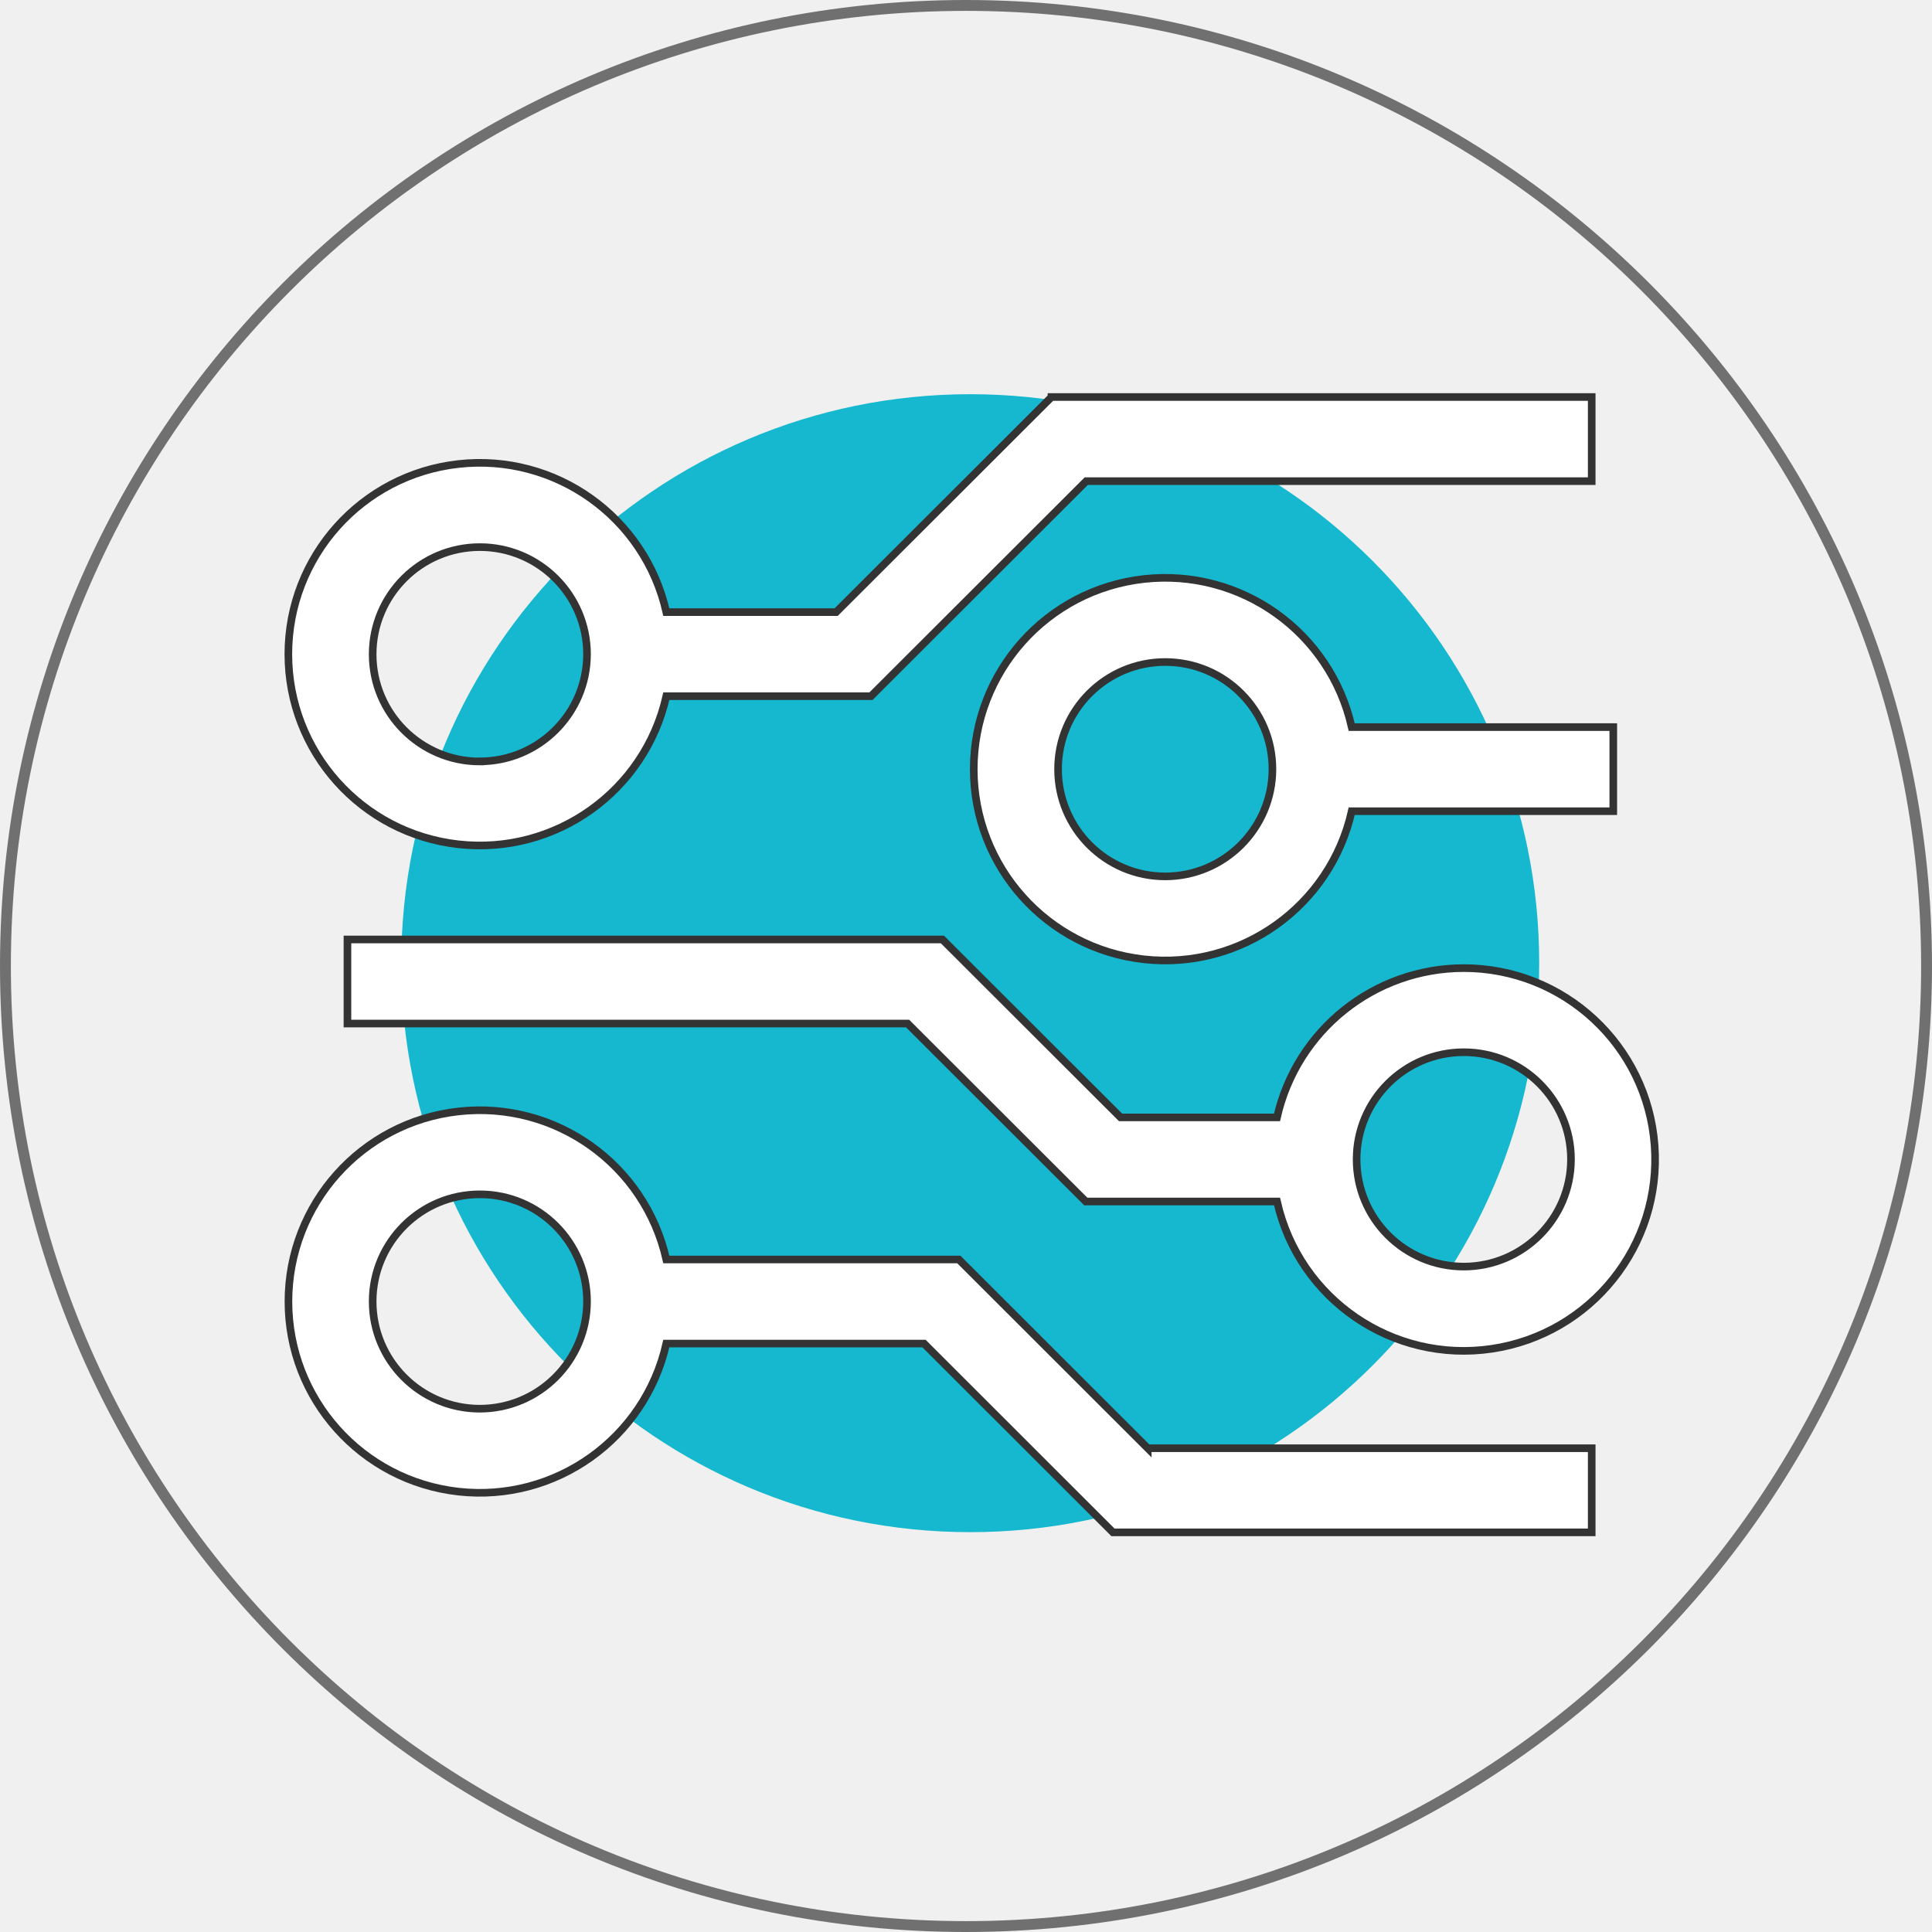
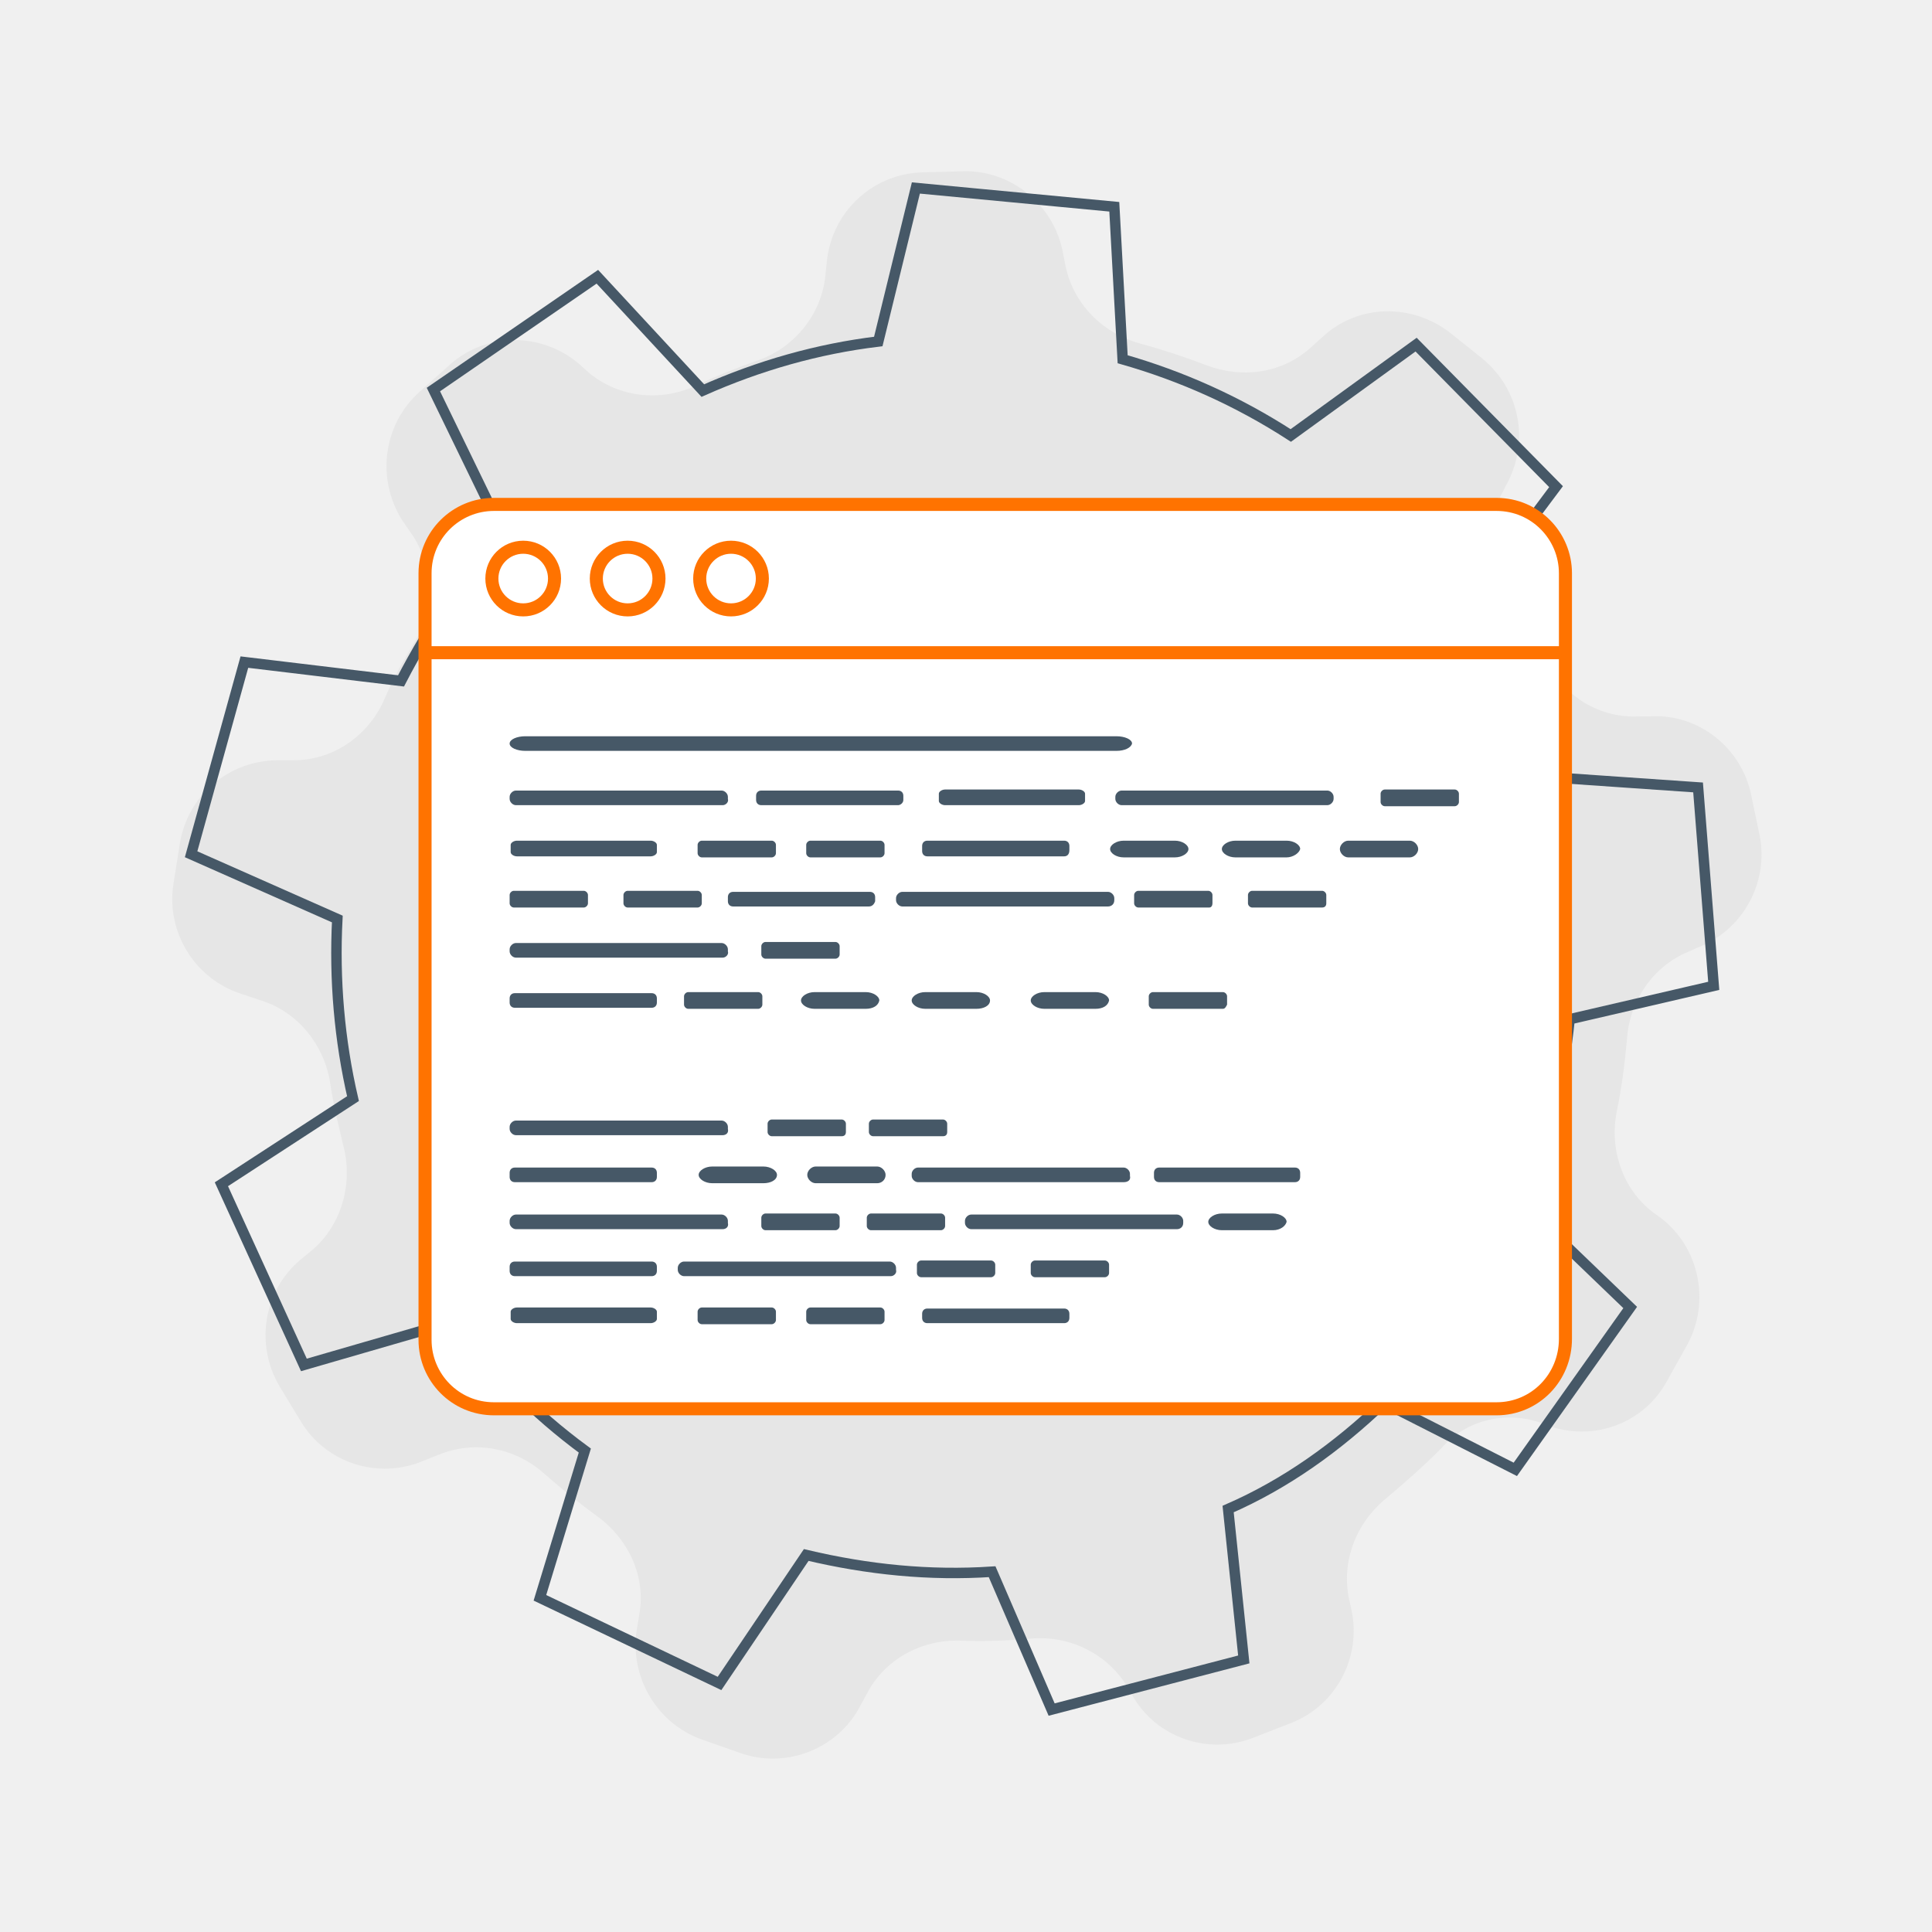
- <svg xmlns="http://www.w3.org/2000/svg" width="177.616" height="177.616" viewBox="0 0 177.616 177.616">
-   <defs>
-     <style>.a{fill:none;stroke:#707070;}.b{fill:#15b8cf;}.c{fill:#fff;stroke:#333;stroke-miterlimit:10;stroke-width:0.7px;}</style>
-   </defs>
-   <g transform="translate(24.632 16.606)">
-     <circle class="a" cx="88.308" cy="88.308" r="88.308" transform="translate(-24.132 -16.106)" />
-     <circle class="b" cx="52.308" cy="52.308" r="52.308" transform="translate(12.257 19.635)" />
-     <g transform="translate(1.868 19.894)">
-       <path class="c" d="M108.4,51.222A17.622,17.622,0,0,0,91.239,64.946H76.857L60.478,48.588H5.781V56.32h51.5L73.658,72.678H91.241A17.594,17.594,0,1,0,108.4,51.222Zm0,27.441a9.854,9.854,0,1,1,9.866-9.853A9.873,9.873,0,0,1,108.4,78.663Z" transform="translate(-0.339 1.28)" />
-       <path class="c" d="M81.885,88.068,64.517,70.714H37.625a17.585,17.585,0,1,0,0,7.73H61.317L78.685,95.8H122.7V88.066H81.885ZM20.472,84.432a9.854,9.854,0,1,1,9.864-9.853A9.873,9.873,0,0,1,20.472,84.432Z" transform="translate(-2.868 8.575)" />
-       <path class="c" d="M95.4,44.514H71.354a17.589,17.589,0,1,0,0,7.73H95.4v-7.73ZM54.2,58.237a9.854,9.854,0,1,1,9.866-9.856A9.874,9.874,0,0,1,54.2,58.237Z" transform="translate(26.414 -14.167)" />
-       <path class="c" d="M73.032,21.9,53.239,41.668H37.625a17.589,17.589,0,1,0,0,7.73H56.439L76.234,29.626H122.7V21.894H73.032Zm-52.56,33.5a9.854,9.854,0,1,1,9.864-9.856A9.875,9.875,0,0,1,20.472,55.392Z" transform="translate(-2.868 -21.894)" />
+ <svg xmlns="http://www.w3.org/2000/svg" version="1.1" id="Layer_1" x="0px" y="0px" viewBox="0 0 185 185" style="enable-background:new 0 0 185 185;" xml:space="preserve">
+   <style type="text/css">
+ 	.st0{fill:#E6E6E6;}
+ 	.st1{fill:none;stroke:#465867;stroke-miterlimit:10;}
+ 	.st2{fill:#FFFFFF;stroke:#FF7300;stroke-width:1.25;stroke-miterlimit:10;}
+ 	.st3{fill:#465867;}
+ </style>
+   <g>
+     <path class="st0" d="M147.7,136.3l0.5,0.2c4.4,1.6,9.3-0.2,11.5-4.4l1.9-3.4c2.2-4.1,1.1-9.3-2.6-12.1l-0.7-0.5   c-2.9-2.2-4.2-6-3.5-9.6c0.5-2.4,0.8-4.8,1-7.1c0.3-3.8,2.7-7.1,6.2-8.4l0.4-0.2c4.4-1.6,7-6.2,6.1-10.8l-0.8-3.8   c-0.9-4.6-5.1-7.9-9.7-7.6l-1,0c-3.7,0.2-7.1-1.8-8.8-5.1c-1.1-2.1-2.4-4.1-3.7-6c-2.2-3.1-2.5-7.1-0.6-10.4l0.3-0.6   c2.3-4.1,1.4-9.2-2.3-12.2l-3-2.4c-3.7-2.9-8.9-2.8-12.3,0.4l-1,0.9c-2.7,2.5-6.5,3.1-10,1.8c-2.1-0.8-4.2-1.5-6.4-2.1   c-3.7-1-6.5-3.9-7.2-7.6l-0.2-1c-0.8-4.6-4.9-8-9.5-7.9l-3.9,0.1c-4.7,0.1-8.6,3.6-9.2,8.3L79,26.7c-0.5,3.6-3,6.6-6.4,7.8   c-2,0.7-4,1.5-5.9,2.4c-3.4,1.6-7.4,1.2-10.3-1.2l-1-0.9c-3.6-3-8.8-3-12.3,0.1l-2.9,2.6c-3.5,3.1-4.2,8.3-1.7,12.3l1.1,1.6   c1.9,3,2.1,6.9,0.2,9.9c-0.5,0.8-0.9,1.6-1.4,2.4c-0.6,1.1-1.2,2.3-1.7,3.5c-1.6,3.4-4.9,5.6-8.6,5.6l-1.5,0   c-4.7,0-8.7,3.4-9.4,8.1l-0.6,3.8c-0.7,4.6,2.1,9.1,6.6,10.5l1.8,0.6c3.5,1.1,6,4.2,6.6,7.8c0.3,2.1,0.8,4.1,1.3,6.2   c0.9,3.6-0.2,7.5-3,9.9l-1.1,0.9c-3.6,3-4.4,8.2-2,12.2l2,3.3c2.4,4,7.4,5.6,11.7,3.8l1.5-0.6c3.4-1.4,7.3-0.7,10.1,1.8   c1.6,1.4,3.3,2.8,5.1,4.1c3,2.2,4.7,5.8,4,9.5l-0.2,1.2c-0.8,4.6,1.9,9.2,6.3,10.7l3.7,1.3c4.4,1.5,9.3-0.5,11.4-4.6l0.6-1.1   c1.7-3.3,5.2-5.2,8.9-5.1c2.3,0.1,4.6,0,6.9-0.2c3.7-0.3,7.3,1.5,9.2,4.7l0.4,0.7c2.3,4.1,7.3,5.8,11.6,4.1l3.6-1.4   c4.4-1.7,6.8-6.4,5.8-10.9l-0.2-0.9c-0.8-3.6,0.6-7.3,3.5-9.7c1.8-1.5,3.6-3.1,5.3-4.8C140.3,136,144.2,135,147.7,136.3z" />
+     <path class="st1" d="M132.5,134.3l12.6,6.4l11-15.5l-10.4-10c2.5-5.7,4-11.6,4.6-17.6l13.8-3.2l-1.5-19l-14.5-1   c-1.7-5.7-4.3-11.2-7.7-16.3l8.6-11.5l-13.4-13.6l-12,8.7c-5.1-3.3-10.5-5.7-16.1-7.3l-0.8-14.6l-19-1.8l-3.6,14.7   c-5.8,0.7-11.4,2.3-16.8,4.7L57.2,26.5L41.5,37.3l6.7,13.8c-1.8,1.9-3.4,3.9-5,6.1c-1.8,2.6-3.4,5.3-4.8,8l-15-1.8l-5.1,18.4   l14,6.2c-0.3,5.8,0.2,11.6,1.5,17.2l-12.6,8.2l7.9,17.3l14.5-4.2c3.4,4.6,7.5,8.8,12.4,12.4l-4.3,14.1l17.2,8.2l8.3-12.3   c5.9,1.4,11.8,2,17.8,1.6l5.7,13.2l18.4-4.8l-1.5-14.4C123.1,142.1,128,138.6,132.5,134.3z" />
+     <g>
+       <g>
+         <path class="st2" d="M143.3,134.9h-96c-3.7,0-6.6-3-6.6-6.6V54.9c0-3.7,3-6.6,6.6-6.6h96c3.7,0,6.6,3,6.6,6.6v73.3     C149.9,131.9,147,134.9,143.3,134.9z" />
+         <line class="st2" x1="40.7" y1="62.5" x2="149.9" y2="62.5" />
+         <g>
+           <circle class="st2" cx="50.1" cy="55.4" r="3" />
+           <circle class="st2" cx="60.1" cy="55.4" r="3" />
+           <circle class="st2" cx="70" cy="55.4" r="3" />
+         </g>
+       </g>
+       <g>
+         <path class="st3" d="M106.9,71.9H50.3c-0.8,0-1.5-0.3-1.5-0.7l0,0c0-0.4,0.7-0.7,1.5-0.7h56.6c0.8,0,1.5,0.3,1.5,0.7l0,0     C108.3,71.6,107.7,71.9,106.9,71.9z" />
+         <g>
+           <path class="st3" d="M69.2,91.7H49.4c-0.3,0-0.6-0.3-0.6-0.6v-0.2c0-0.3,0.3-0.6,0.6-0.6h19.7c0.3,0,0.6,0.3,0.6,0.6v0.2      C69.8,91.4,69.5,91.7,69.2,91.7z" />
+           <path class="st3" d="M80,91.8h-6.7c-0.2,0-0.4-0.2-0.4-0.4v-0.8c0-0.2,0.2-0.4,0.4-0.4H80c0.2,0,0.4,0.2,0.4,0.4v0.8      C80.4,91.6,80.2,91.8,80,91.8z" />
+         </g>
+         <g>
+           <path class="st3" d="M106.1,86.8H86.4c-0.3,0-0.6-0.3-0.6-0.6V86c0-0.3,0.3-0.6,0.6-0.6h19.7c0.3,0,0.6,0.3,0.6,0.6v0.2      C106.7,86.6,106.4,86.8,106.1,86.8z" />
+           <path class="st3" d="M83.2,86.8H70.2c-0.3,0-0.5-0.2-0.5-0.5v-0.4c0-0.3,0.2-0.5,0.5-0.5h13.1c0.3,0,0.5,0.2,0.5,0.5v0.4      C83.7,86.6,83.5,86.8,83.2,86.8z" />
+           <path class="st3" d="M126.6,86.9h-6.7c-0.2,0-0.4-0.2-0.4-0.4v-0.8c0-0.2,0.2-0.4,0.4-0.4h6.7c0.2,0,0.4,0.2,0.4,0.4v0.8      C127,86.7,126.9,86.9,126.6,86.9z" />
+           <path class="st3" d="M55.9,86.9h-6.7c-0.2,0-0.4-0.2-0.4-0.4v-0.8c0-0.2,0.2-0.4,0.4-0.4h6.7c0.2,0,0.4,0.2,0.4,0.4v0.8      C56.3,86.7,56.1,86.9,55.9,86.9z" />
+           <path class="st3" d="M66.8,86.9h-6.7c-0.2,0-0.4-0.2-0.4-0.4v-0.8c0-0.2,0.2-0.4,0.4-0.4h6.7c0.2,0,0.4,0.2,0.4,0.4v0.8      C67.2,86.7,67,86.9,66.8,86.9z" />
+           <path class="st3" d="M115.8,86.9H109c-0.2,0-0.4-0.2-0.4-0.4v-0.8c0-0.2,0.2-0.4,0.4-0.4h6.7c0.2,0,0.4,0.2,0.4,0.4v0.8      C116.1,86.7,116,86.9,115.8,86.9z" />
+         </g>
+         <g>
+           <path class="st3" d="M69.2,108.7H49.4c-0.3,0-0.6-0.3-0.6-0.6v-0.2c0-0.3,0.3-0.6,0.6-0.6h19.7c0.3,0,0.6,0.3,0.6,0.6v0.2      C69.8,108.5,69.5,108.7,69.2,108.7z" />
+           <path class="st3" d="M90.3,108.8h-6.7c-0.2,0-0.4-0.2-0.4-0.4v-0.8c0-0.2,0.2-0.4,0.4-0.4h6.7c0.2,0,0.4,0.2,0.4,0.4v0.8      C90.7,108.7,90.5,108.8,90.3,108.8z" />
+           <path class="st3" d="M80.6,108.8h-6.7c-0.2,0-0.4-0.2-0.4-0.4v-0.8c0-0.2,0.2-0.4,0.4-0.4h6.7c0.2,0,0.4,0.2,0.4,0.4v0.8      C81,108.7,80.8,108.8,80.6,108.8z" />
+         </g>
+         <g>
+           <path class="st3" d="M107.6,113.2H87.9c-0.3,0-0.6-0.3-0.6-0.6v-0.2c0-0.3,0.3-0.6,0.6-0.6h19.7c0.3,0,0.6,0.3,0.6,0.6v0.2      C108.3,113,108,113.2,107.6,113.2z" />
+           <path class="st3" d="M62.4,113.2H49.3c-0.3,0-0.5-0.2-0.5-0.5v-0.4c0-0.3,0.2-0.5,0.5-0.5h13.1c0.3,0,0.5,0.2,0.5,0.5v0.4      C62.9,113,62.7,113.2,62.4,113.2z" />
+           <path class="st3" d="M124,113.2H111c-0.3,0-0.5-0.2-0.5-0.5v-0.4c0-0.3,0.2-0.5,0.5-0.5H124c0.3,0,0.5,0.2,0.5,0.5v0.4      C124.5,113,124.3,113.2,124,113.2z" />
+           <path class="st3" d="M73.1,113.3h-4.9c-0.7,0-1.3-0.4-1.3-0.8l0,0c0-0.4,0.6-0.8,1.3-0.8h4.9c0.7,0,1.3,0.4,1.3,0.8l0,0      C74.4,113,73.8,113.3,73.1,113.3z" />
+           <path class="st3" d="M84,113.3h-5.9c-0.4,0-0.8-0.4-0.8-0.8l0,0c0-0.4,0.4-0.8,0.8-0.8H84c0.4,0,0.8,0.4,0.8,0.8l0,0      C84.8,113,84.4,113.3,84,113.3z" />
+         </g>
+         <g>
+           <path class="st3" d="M112.7,117.7H93c-0.3,0-0.6-0.3-0.6-0.6v-0.2c0-0.3,0.3-0.6,0.6-0.6h19.7c0.3,0,0.6,0.3,0.6,0.6v0.2      C113.3,117.5,113,117.7,112.7,117.7z" />
+           <path class="st3" d="M69.2,117.7H49.4c-0.3,0-0.6-0.3-0.6-0.6v-0.2c0-0.3,0.3-0.6,0.6-0.6h19.7c0.3,0,0.6,0.3,0.6,0.6v0.2      C69.8,117.5,69.5,117.7,69.2,117.7z" />
+           <path class="st3" d="M90.1,117.8h-6.7c-0.2,0-0.4-0.2-0.4-0.4v-0.8c0-0.2,0.2-0.4,0.4-0.4h6.7c0.2,0,0.4,0.2,0.4,0.4v0.8      C90.5,117.6,90.3,117.8,90.1,117.8z" />
+           <path class="st3" d="M80,117.8h-6.7c-0.2,0-0.4-0.2-0.4-0.4v-0.8c0-0.2,0.2-0.4,0.4-0.4H80c0.2,0,0.4,0.2,0.4,0.4v0.8      C80.4,117.6,80.2,117.8,80,117.8z" />
+           <path class="st3" d="M121.9,117.8h-4.9c-0.7,0-1.3-0.4-1.3-0.8l0,0c0-0.4,0.6-0.8,1.3-0.8h4.9c0.7,0,1.3,0.4,1.3,0.8l0,0      C123.1,117.4,122.6,117.8,121.9,117.8z" />
+         </g>
+         <g>
+           <path class="st3" d="M69.2,77.1H49.4c-0.3,0-0.6-0.3-0.6-0.6v-0.2c0-0.3,0.3-0.6,0.6-0.6h19.7c0.3,0,0.6,0.3,0.6,0.6v0.2      C69.8,76.8,69.5,77.1,69.2,77.1z" />
+           <path class="st3" d="M127.1,77.1h-19.7c-0.3,0-0.6-0.3-0.6-0.6v-0.2c0-0.3,0.3-0.6,0.6-0.6h19.7c0.3,0,0.6,0.3,0.6,0.6v0.2      C127.7,76.8,127.4,77.1,127.1,77.1z" />
+           <path class="st3" d="M86,77.1H72.9c-0.3,0-0.5-0.2-0.5-0.5v-0.4c0-0.3,0.2-0.5,0.5-0.5H86c0.3,0,0.5,0.2,0.5,0.5v0.4      C86.5,76.9,86.2,77.1,86,77.1z" />
+           <path class="st3" d="M139.3,77.2h-6.7c-0.2,0-0.4-0.2-0.4-0.4V76c0-0.2,0.2-0.4,0.4-0.4h6.7c0.2,0,0.4,0.2,0.4,0.4v0.8      C139.7,77,139.5,77.2,139.3,77.2z" />
+           <path class="st3" d="M90.5,77.1c-0.3,0-0.6-0.2-0.6-0.4v-0.7c0-0.2,0.3-0.4,0.6-0.4h12.8c0.3,0,0.6,0.2,0.6,0.4v0.7      c0,0.2-0.3,0.4-0.6,0.4" />
+         </g>
+         <g>
+           <path class="st3" d="M101.9,82H88.8c-0.3,0-0.5-0.2-0.5-0.5V81c0-0.3,0.2-0.5,0.5-0.5h13.1c0.3,0,0.5,0.2,0.5,0.5v0.4      C102.4,81.8,102.2,82,101.9,82z" />
+           <path class="st3" d="M73.9,82.1h-6.7c-0.2,0-0.4-0.2-0.4-0.4v-0.8c0-0.2,0.2-0.4,0.4-0.4h6.7c0.2,0,0.4,0.2,0.4,0.4v0.8      C74.3,81.9,74.1,82.1,73.9,82.1z" />
+           <path class="st3" d="M84.3,82.1h-6.7c-0.2,0-0.4-0.2-0.4-0.4v-0.8c0-0.2,0.2-0.4,0.4-0.4h6.7c0.2,0,0.4,0.2,0.4,0.4v0.8      C84.7,81.9,84.5,82.1,84.3,82.1z" />
+           <path class="st3" d="M112.5,82.1h-4.9c-0.7,0-1.3-0.4-1.3-0.8l0,0c0-0.4,0.6-0.8,1.3-0.8h4.9c0.7,0,1.3,0.4,1.3,0.8l0,0      C113.8,81.7,113.2,82.1,112.5,82.1z" />
+           <path class="st3" d="M123.2,82.1h-4.9c-0.7,0-1.3-0.4-1.3-0.8l0,0c0-0.4,0.6-0.8,1.3-0.8h4.9c0.7,0,1.3,0.4,1.3,0.8l0,0      C124.4,81.7,123.8,82.1,123.2,82.1z" />
+           <path class="st3" d="M135,82.1h-5.9c-0.4,0-0.8-0.4-0.8-0.8l0,0c0-0.4,0.4-0.8,0.8-0.8h5.9c0.4,0,0.8,0.4,0.8,0.8l0,0      C135.8,81.7,135.4,82.1,135,82.1z" />
+           <path class="st3" d="M49.5,82c-0.3,0-0.6-0.2-0.6-0.4v-0.7c0-0.2,0.3-0.4,0.6-0.4h12.8c0.3,0,0.6,0.2,0.6,0.4v0.7      c0,0.2-0.3,0.4-0.6,0.4" />
+         </g>
+         <g>
+           <path class="st3" d="M62.4,96.5H49.3c-0.3,0-0.5-0.2-0.5-0.5v-0.4c0-0.3,0.2-0.5,0.5-0.5h13.1c0.3,0,0.5,0.2,0.5,0.5V96      C62.9,96.3,62.7,96.5,62.4,96.5z" />
+           <path class="st3" d="M72.6,96.6h-6.7c-0.2,0-0.4-0.2-0.4-0.4v-0.8c0-0.2,0.2-0.4,0.4-0.4h6.7c0.2,0,0.4,0.2,0.4,0.4v0.8      C73,96.4,72.8,96.6,72.6,96.6z" />
+           <path class="st3" d="M82.9,96.6h-4.9c-0.7,0-1.3-0.4-1.3-0.8l0,0c0-0.4,0.6-0.8,1.3-0.8h4.9c0.7,0,1.3,0.4,1.3,0.8l0,0      C84.1,96.3,83.6,96.6,82.9,96.6z" />
+           <path class="st3" d="M93.5,96.6h-4.9c-0.7,0-1.3-0.4-1.3-0.8l0,0c0-0.4,0.6-0.8,1.3-0.8h4.9c0.7,0,1.3,0.4,1.3,0.8l0,0      C94.8,96.3,94.2,96.6,93.5,96.6z" />
+           <path class="st3" d="M104.9,96.6h-4.9c-0.7,0-1.3-0.4-1.3-0.8l0,0c0-0.4,0.6-0.8,1.3-0.8h4.9c0.7,0,1.3,0.4,1.3,0.8l0,0      C106.1,96.3,105.6,96.6,104.9,96.6z" />
+           <path class="st3" d="M117.1,96.6h-6.7c-0.2,0-0.4-0.2-0.4-0.4v-0.8c0-0.2,0.2-0.4,0.4-0.4h6.7c0.2,0,0.4,0.2,0.4,0.4v0.8      C117.4,96.4,117.3,96.6,117.1,96.6z" />
+         </g>
+         <g>
+           <path class="st3" d="M85.3,122.2H65.5c-0.3,0-0.6-0.3-0.6-0.6v-0.2c0-0.3,0.3-0.6,0.6-0.6h19.7c0.3,0,0.6,0.3,0.6,0.6v0.2      C85.9,121.9,85.6,122.2,85.3,122.2z" />
+           <path class="st3" d="M62.4,122.2H49.3c-0.3,0-0.5-0.2-0.5-0.5v-0.4c0-0.3,0.2-0.5,0.5-0.5h13.1c0.3,0,0.5,0.2,0.5,0.5v0.4      C62.9,122,62.7,122.2,62.4,122.2z" />
+           <path class="st3" d="M105.8,122.3h-6.7c-0.2,0-0.4-0.2-0.4-0.4v-0.8c0-0.2,0.2-0.4,0.4-0.4h6.7c0.2,0,0.4,0.2,0.4,0.4v0.8      C106.2,122.1,106,122.3,105.8,122.3z" />
+           <path class="st3" d="M94.9,122.3h-6.7c-0.2,0-0.4-0.2-0.4-0.4v-0.8c0-0.2,0.2-0.4,0.4-0.4h6.7c0.2,0,0.4,0.2,0.4,0.4v0.8      C95.3,122.1,95.1,122.3,94.9,122.3z" />
+         </g>
+         <g>
+           <path class="st3" d="M101.9,126.7H88.8c-0.3,0-0.5-0.2-0.5-0.5v-0.4c0-0.3,0.2-0.5,0.5-0.5h13.1c0.3,0,0.5,0.2,0.5,0.5v0.4      C102.4,126.5,102.2,126.7,101.9,126.7z" />
+           <path class="st3" d="M73.9,126.8h-6.7c-0.2,0-0.4-0.2-0.4-0.4v-0.8c0-0.2,0.2-0.4,0.4-0.4h6.7c0.2,0,0.4,0.2,0.4,0.4v0.8      C74.3,126.6,74.1,126.8,73.9,126.8z" />
+           <path class="st3" d="M84.3,126.8h-6.7c-0.2,0-0.4-0.2-0.4-0.4v-0.8c0-0.2,0.2-0.4,0.4-0.4h6.7c0.2,0,0.4,0.2,0.4,0.4v0.8      C84.7,126.6,84.5,126.8,84.3,126.8z" />
+           <path class="st3" d="M49.5,126.7c-0.3,0-0.6-0.2-0.6-0.4v-0.7c0-0.2,0.3-0.4,0.6-0.4h12.8c0.3,0,0.6,0.2,0.6,0.4v0.7      c0,0.2-0.3,0.4-0.6,0.4" />
+         </g>
+       </g>
    </g>
  </g>
</svg>
